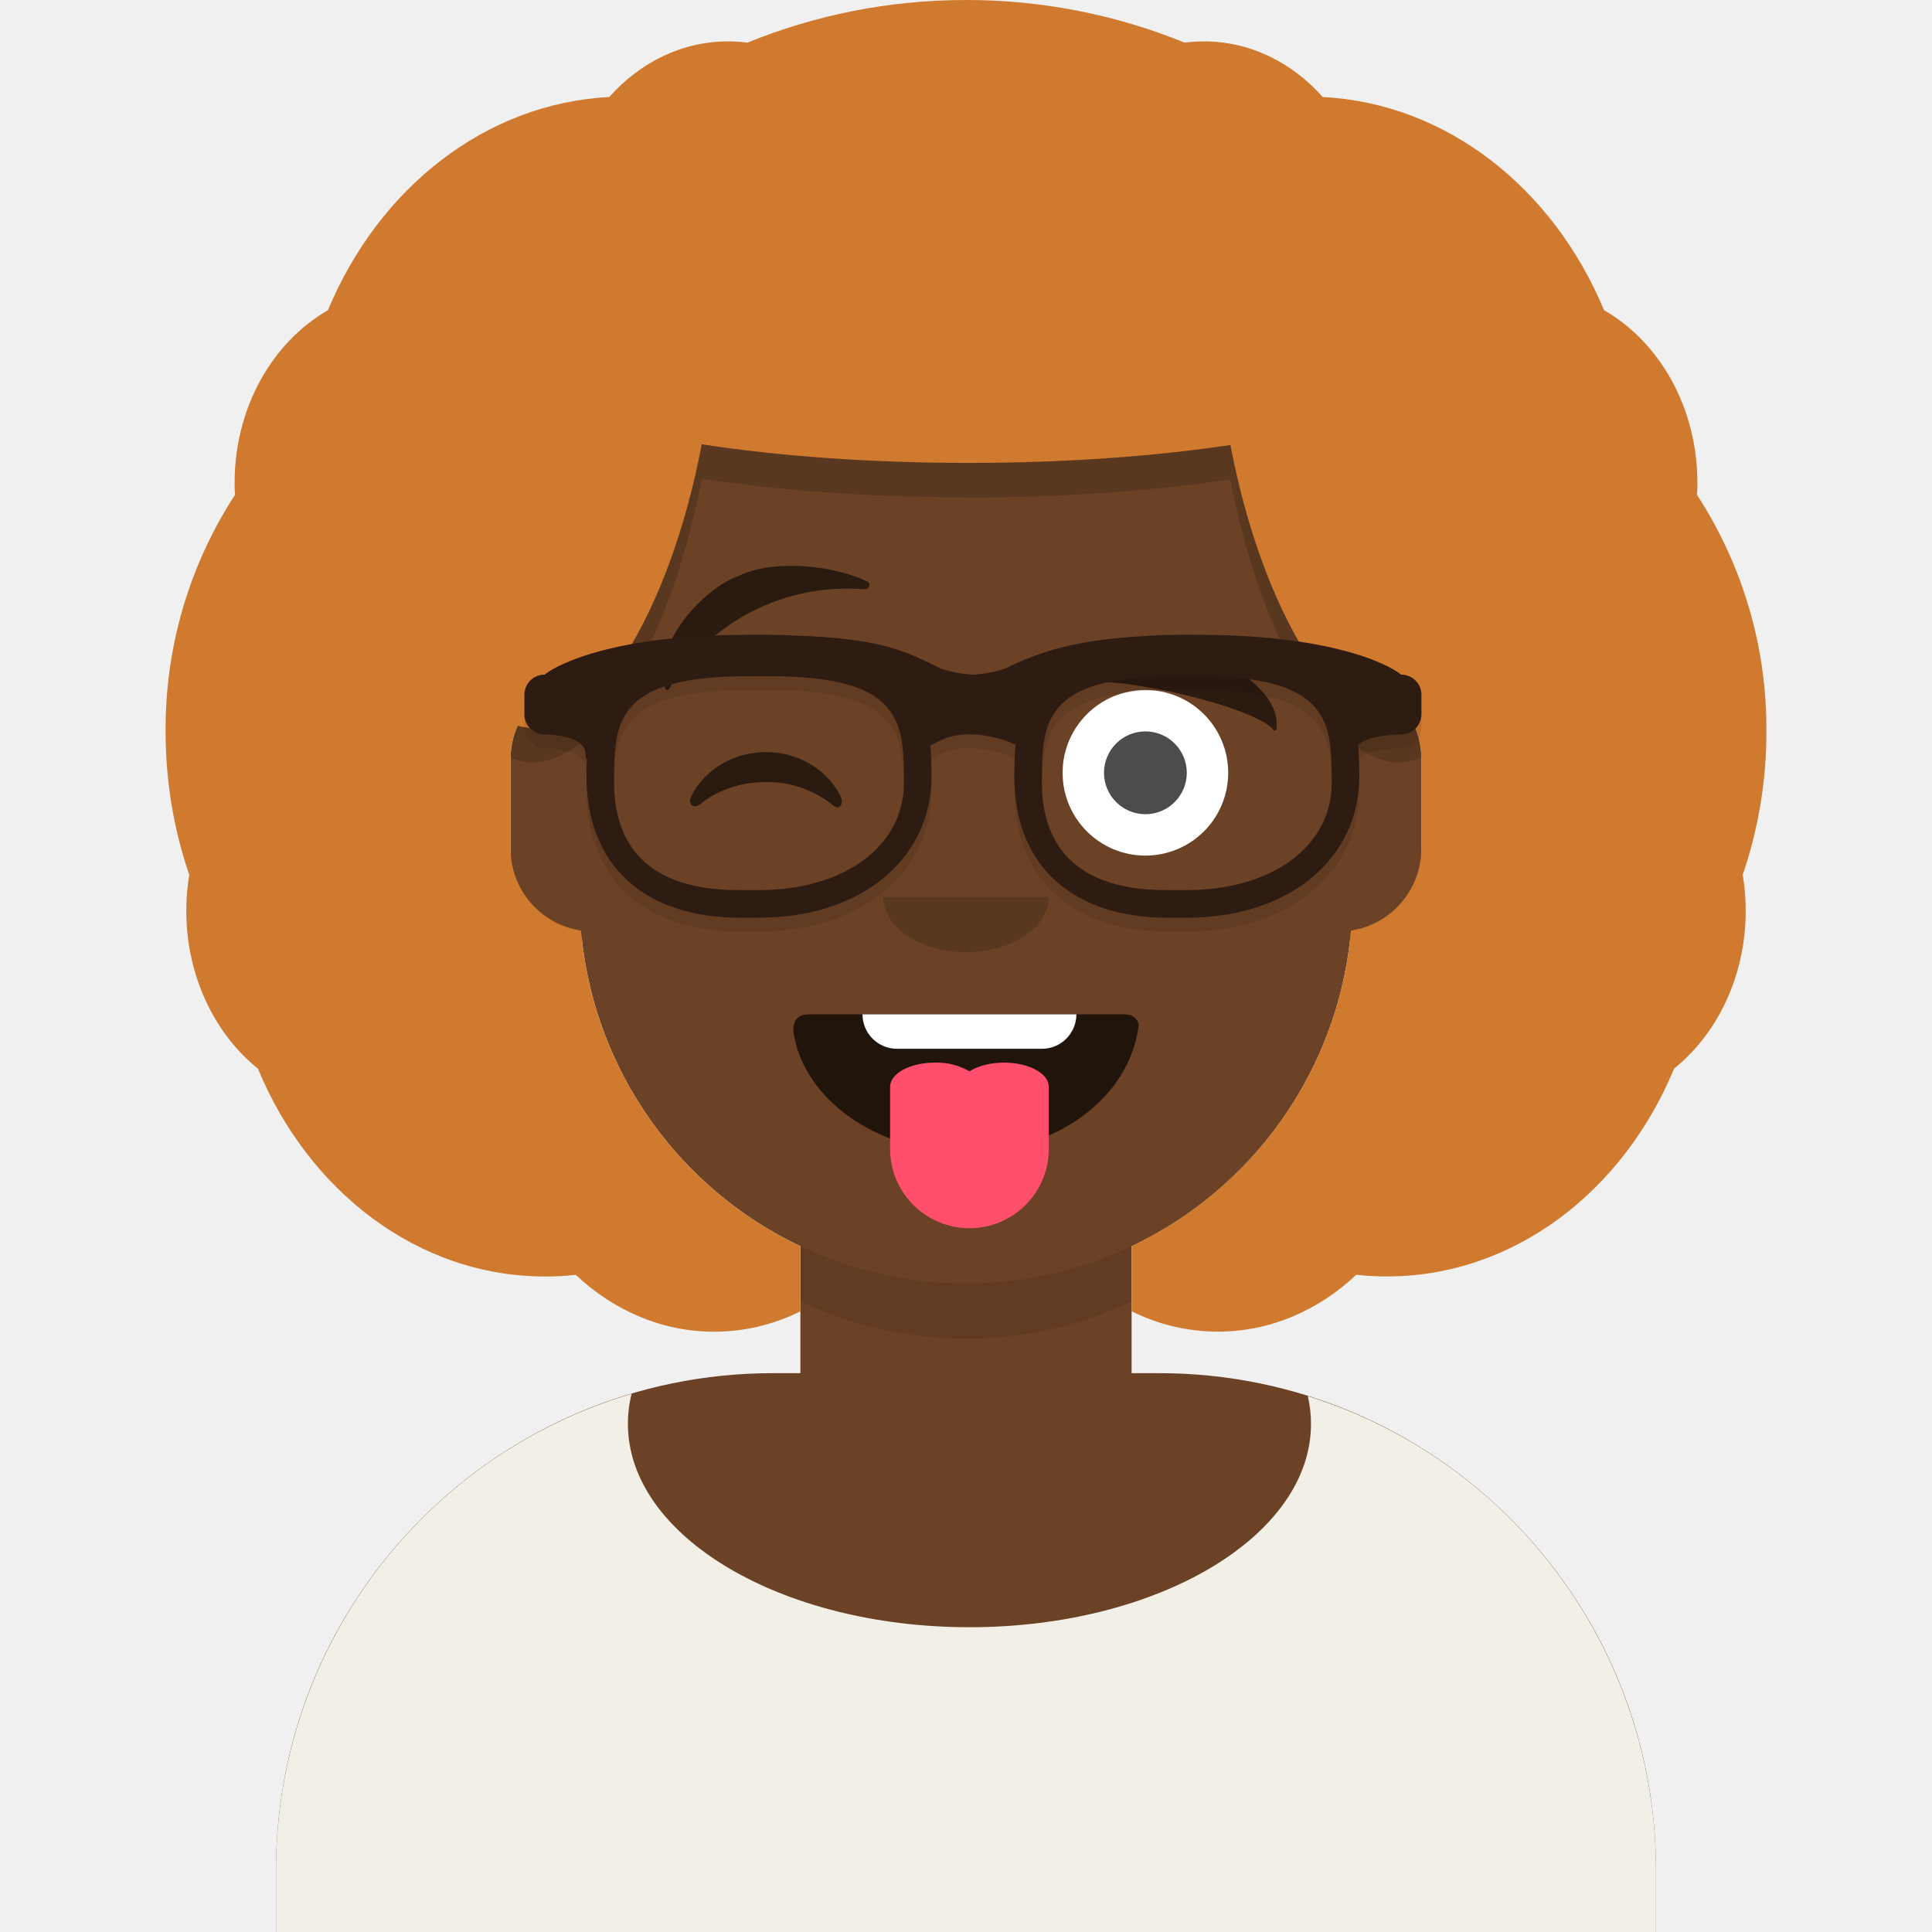
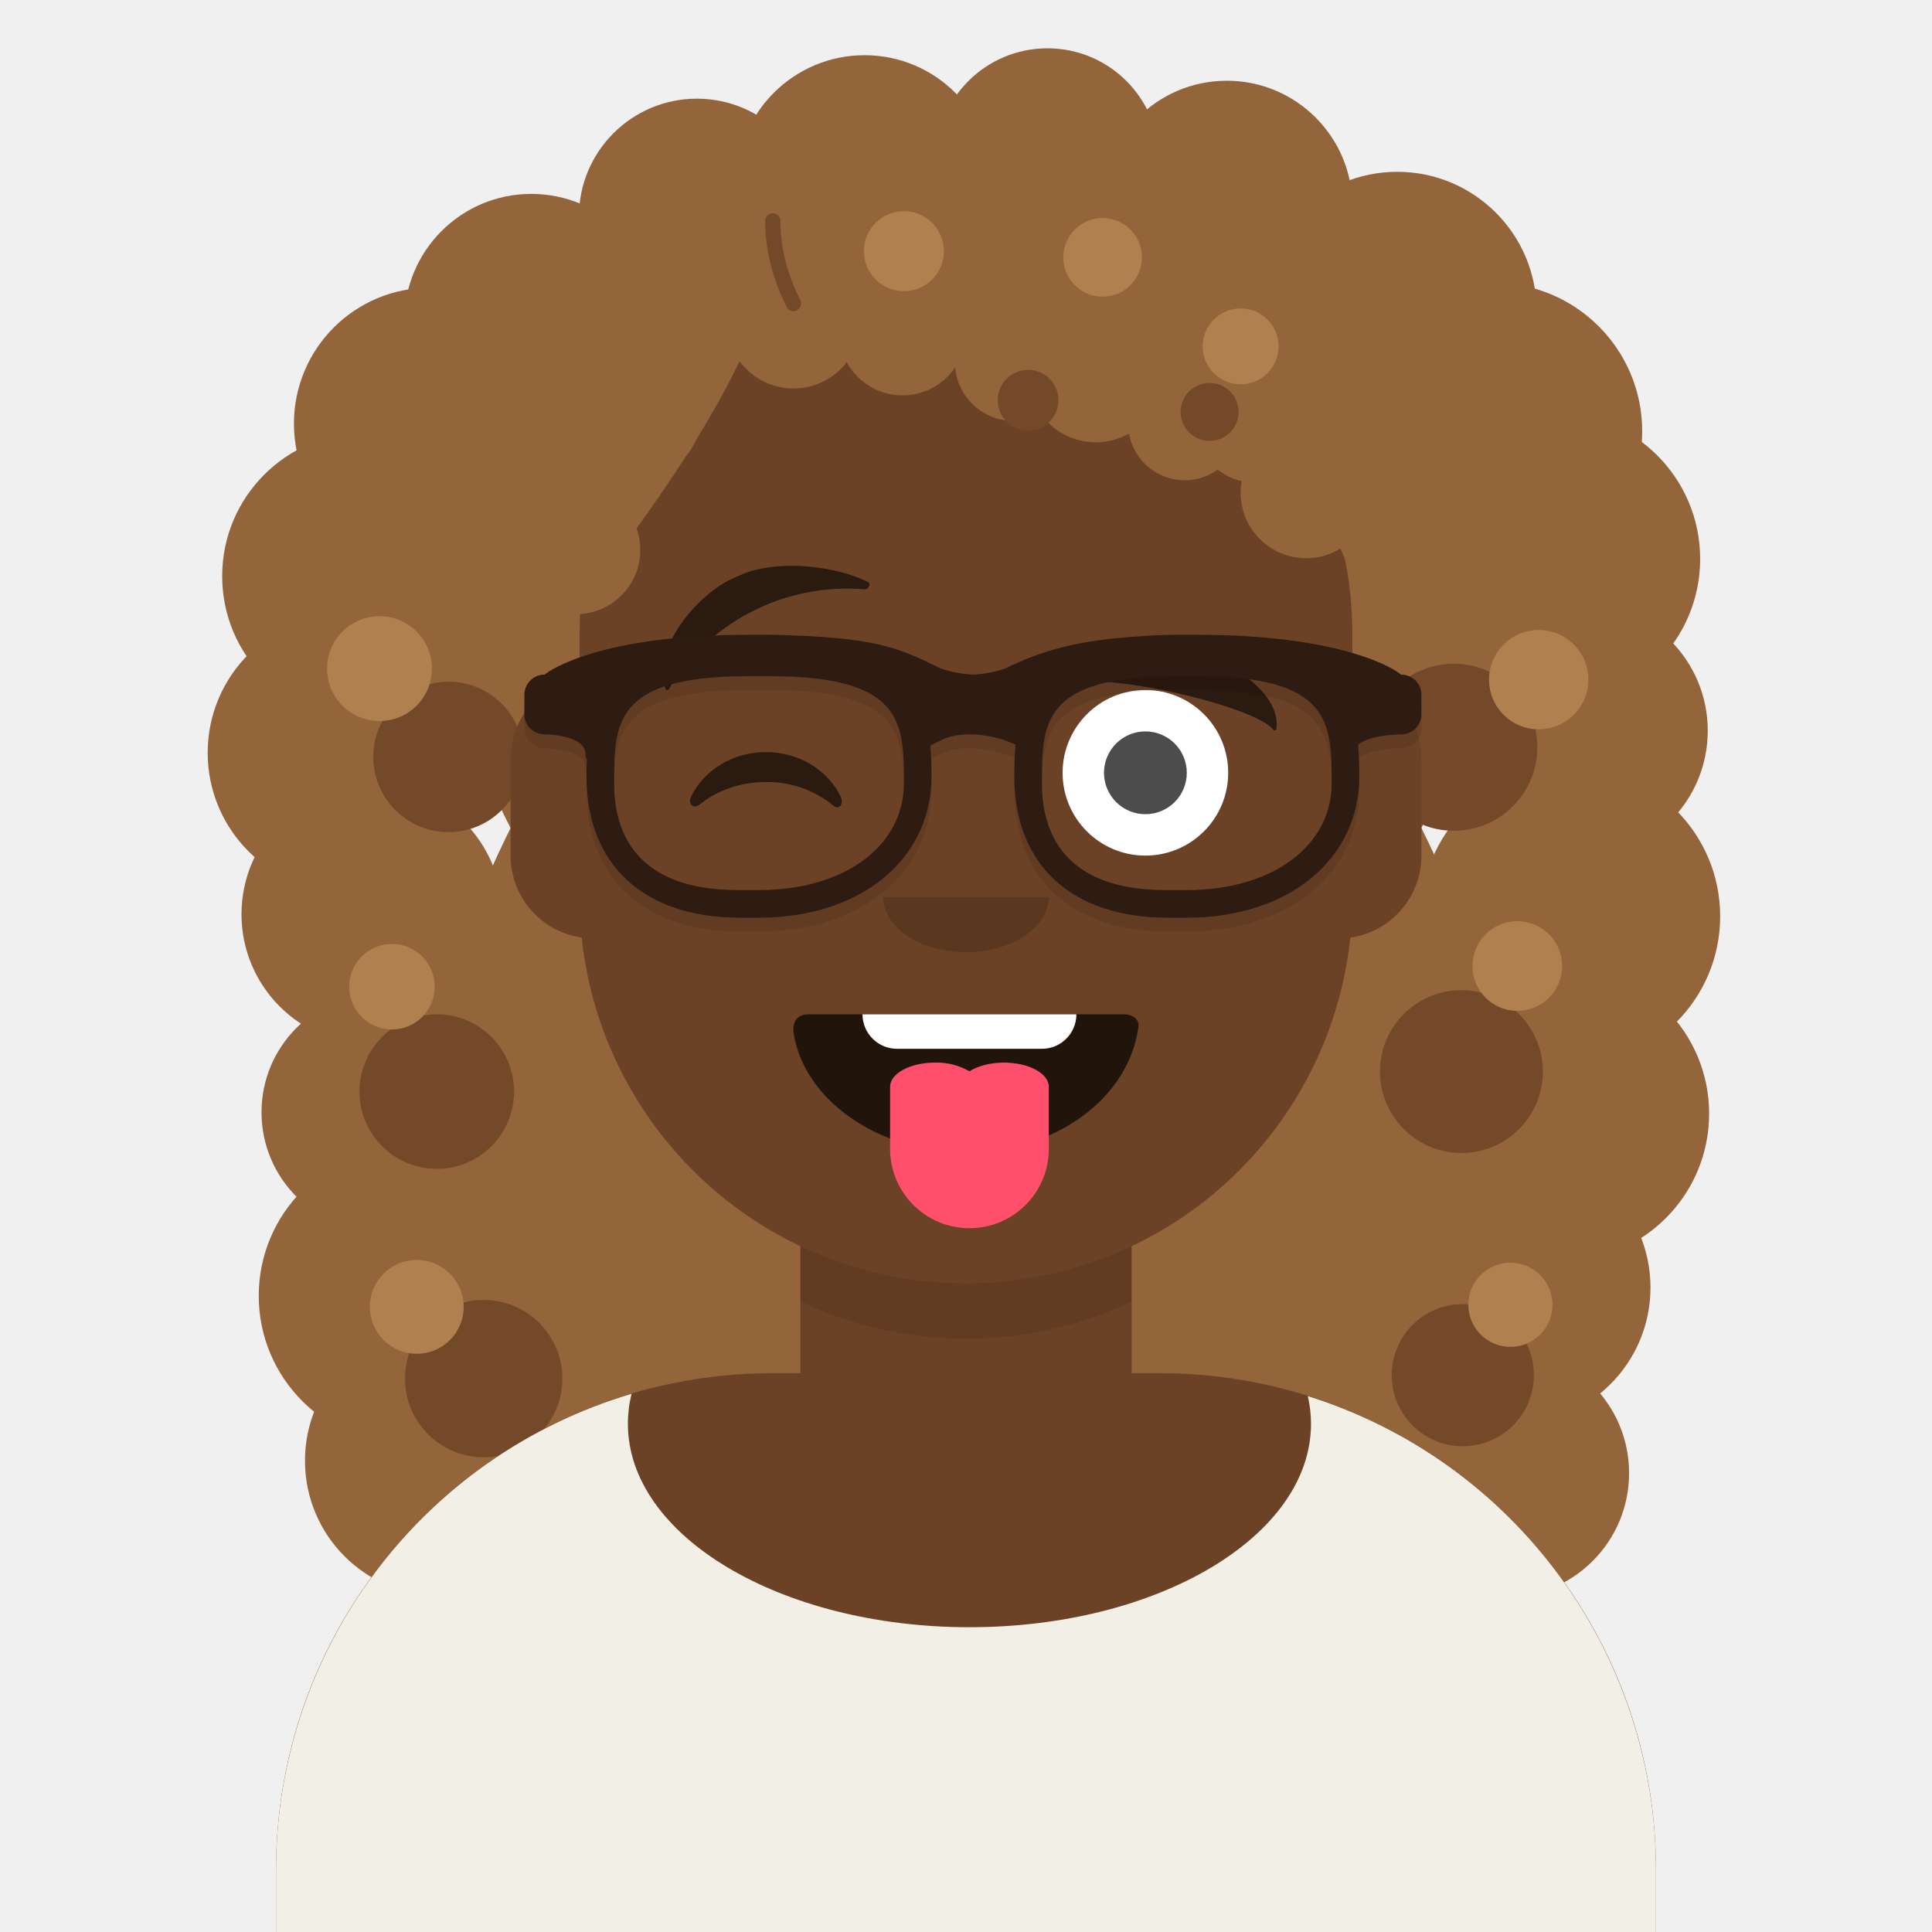
<svg xmlns="http://www.w3.org/2000/svg" viewBox="0 0 280 280" fill="none" shape-rendering="auto" width="280" height="280">
  <mask id="viewboxMask">
    <rect width="280" height="280" rx="0" ry="0" x="0" y="0" fill="#fff" />
  </mask>
  <g mask="url(#viewboxMask)">
+     <g id="hair-back">
+       <path d="M74 120 C48 70 82 28 140 28 C198 28 232 70 206 120 C226 160 224 205 210 232 L70 232 C56 205 54 160 74 120Z" fill="#94643a" />
+       <circle cx="77.0" cy="46.5" r="18.4" fill="#94643a" />
+       <circle cx="62.3" cy="61.4" r="19.7" fill="#94643a" />
+       <circle cx="53.0" cy="83.5" r="20.8" fill="#94643a" />
+       <circle cx="50.3" cy="109.1" r="20.2" fill="#94643a" />
+       <circle cx="53.9" cy="132.5" r="18.9" fill="#94643a" />
+       <circle cx="55.2" cy="161.2" r="17.3" fill="#94643a" />
+       <circle cx="59.1" cy="187.8" r="21.6" fill="#94643a" />
+       <circle cx="63.8" cy="211.7" r="19.6" fill="#94643a" />
+       <circle cx="202.5" cy="45.1" r="20.2" fill="#94643a" />
+       <circle cx="216.5" cy="62.5" r="21.5" fill="#94643a" />
+       <circle cx="225.2" cy="81.0" r="21.2" fill="#94643a" />
+       <circle cx="229.0" cy="105.9" r="18.5" fill="#94643a" />
+       <circle cx="227.6" cy="132.8" r="21.7" fill="#94643a" />
+       <circle cx="226.3" cy="161.4" r="21.4" fill="#94643a" />
+       <circle cx="219.4" cy="186.6" r="19.8" fill="#94643a" />
+       <circle cx="218.1" cy="213.5" r="18.0" fill="#94643a" />
+       <circle cx="101.0" cy="31.4" r="17.1" fill="#94643a" />
+       <circle cx="125.3" cy="26.6" r="18.6" fill="#94643a" />
+       <circle cx="151.8" cy="23.2" r="16.2" fill="#94643a" />
+       <circle cx="177.8" cy="29.9" r="18.2" fill="#94643a" />
+       <circle cx="65.0" cy="109.7" r="10.9" fill="#74492a" />
+       <circle cx="63.3" cy="158.2" r="11.2" fill="#74492a" />
+       <circle cx="70.1" cy="199.8" r="11.4" fill="#74492a" />
+       <circle cx="210.7" cy="108.3" r="12.1" fill="#74492a" />
+       <circle cx="211.8" cy="155.3" r="11.8" fill="#74492a" />
+       <circle cx="212.0" cy="199.3" r="10.3" fill="#74492a" />
+       <circle cx="55.0" cy="96.9" r="7.6" fill="#b0804f" />
+       <circle cx="56.8" cy="143.0" r="6.2" fill="#b0804f" />
+       <circle cx="60.4" cy="189.4" r="6.8" fill="#b0804f" />
+       <circle cx="223.0" cy="98.5" r="7.2" fill="#b0804f" />
+       <circle cx="219.9" cy="140.0" r="6.5" fill="#b0804f" />
+       <circle cx="218.9" cy="189.1" r="6.1" fill="#b0804f" />
+     </g>
    <g transform="translate(8)">
      <path d="M132 36a56 56 0 0 0-56 56v6.17A12 12 0 0 0 66 110v14a12 12 0 0 0 10.3 11.88 56.04 56.04 0 0 0 31.7 44.73v18.4h-4a72 72 0 0 0-72 72v9h200v-9a72 72 0 0 0-72-72h-4v-18.39a56.04 56.04 0 0 0 31.7-44.73A12 12 0 0 0 198 124v-14a12 12 0 0 0-10-11.83V92a56 56 0 0 0-56-56Z" fill="#6b4226" />
      <path d="M108 180.61v8a55.79 55.79 0 0 0 24 5.39c8.59 0 16.73-1.93 24-5.39v-8a55.79 55.79 0 0 1-24 5.39 55.79 55.79 0 0 1-24-5.39Z" fill="#000" fill-opacity=".1" />
      <g transform="translate(0 170)">
        <path d="M132.5 65.83c27.34 0 49.5-13.2 49.5-29.48 0-1.37-.16-2.7-.46-4.02A72.03 72.03 0 0 1 232 101.05V110H32v-8.95A72.03 72.03 0 0 1 83.53 32a18 18 0 0 0-.53 4.35c0 16.28 22.16 29.48 49.5 29.48Z" fill="#f2efe6" />
      </g>
      <g transform="translate(78 134)">
        <path fill-rule="evenodd" clip-rule="evenodd" d="M29 15.6C30.41 25.24 41.06 33 54 33c12.97 0 23.65-7.82 25-18.26.1-.4-.22-1.74-2.17-1.74H31.17c-1.79 0-2.3 1.24-2.17 2.6Z" fill="#000" fill-opacity=".7" />
        <path d="M70 13H39a5 5 0 0 0 5 5h21a5 5 0 0 0 5-5Z" fill="#fff" />
        <path d="M43 23.5a1.88 1.88 0 0 0 0 .13v8.87a11.5 11.5 0 1 0 23 0v-8.87a1.62 1.62 0 0 0 0-.13c0-1.93-2.91-3.5-6.5-3.5-2.01 0-3.8.5-5 1.26a9.45 9.45 0 0 0-5-1.26c-3.59 0-6.5 1.57-6.5 3.5Z" fill="#FF4F6D" />
      </g>
      <g transform="translate(104 122)">
        <path fill-rule="evenodd" clip-rule="evenodd" d="M16 8c0 4.42 5.37 8 12 8s12-3.58 12-8" fill="#000" fill-opacity=".16" />
      </g>
      <g transform="translate(76 90)">
        <circle cx="82" cy="22" r="12" fill="#fff" />
        <circle cx="82" cy="22" r="6" fill="#000" fill-opacity=".7" />
        <path fill-rule="evenodd" clip-rule="evenodd" d="M16.16 25.45c1.85-3.8 6-6.45 10.84-6.45 4.81 0 8.96 2.63 10.82 6.4.55 1.13-.24 2.05-1.03 1.37a15.05 15.05 0 0 0-9.8-3.43c-3.73 0-7.12 1.24-9.55 3.23-.9.73-1.82-.01-1.28-1.12Z" fill="#000" fill-opacity=".6" />
      </g>
      <g transform="translate(76 82)">
        <path d="m22.77 1.58.9-.4C28.93-.91 36.88-.03 41.73 2.3c.57.27.18 1.15-.4 1.1-14.92-1.14-24.96 8.15-28.37 14.45-.1.18-.41.2-.49.03-2.3-5.32 4.45-13.98 10.3-16.3ZM87 12.07c5.75.77 14.74 5.8 13.99 11.6-.03.2-.31.26-.44.1-2.49-3.2-21.71-7.87-28.71-6.9-.64.1-1.07-.57-.63-.98 3.75-3.54 10.62-4.52 15.78-3.82Z" fill-rule="evenodd" clip-rule="evenodd" fill="#000" fill-opacity=".6" />
      </g>
-       <g transform="translate(-1)">
-         <path d="M94.7 69.39c-4.62 24.47-16 42.72-25.74 41a7.49 7.49 0 0 1-1.96-.63V89a65.93 65.93 0 0 1 28.4-54.24c.48 2.39.83 4.99 1.05 7.77a262.85 262.85 0 0 1 36.9-2.44c13.27 0 25.67.85 36.22 2.34.22-2.74.57-5.3 1.05-7.67A65.92 65.92 0 0 1 199 89v20.76c-.62.3-1.28.52-1.95.63-9.72 1.72-21.09-16.48-25.73-40.9a260.5 260.5 0 0 1-37.97 2.59c-14.3 0-27.6-1-38.65-2.7Z" fill="#000" fill-opacity=".16" />
-         <path d="M133 0c-11.21 0-21.9 2.2-31.69 6.18-.92-.12-1.86-.18-2.81-.18-6.7 0-12.77 3.07-17.2 8.06-18.04.93-33.46 13.3-40.77 30.9C32.5 49.56 27 59.04 27 70c0 .58.02 1.15.05 1.73A62.11 62.11 0 0 0 17 106c0 7.33 1.21 14.34 3.43 20.78-.28 1.69-.43 3.44-.43 5.22 0 9.45 4.1 17.81 10.38 22.88C37.74 172.68 53.6 185 72 185c1.5 0 2.98-.08 4.44-.24C81.9 189.9 88.88 193 96.5 193c4.44 0 8.67-1.05 12.5-2.95v-9.44a56.03 56.03 0 0 1-31.8-45.74A12 12 0 0 1 67 123v-13c0-1.72.36-3.36 1.02-4.84.3.1.62.18.94.23 9.73 1.72 21.12-16.53 25.74-41 11.05 1.7 24.35 2.7 38.65 2.7 14.02 0 27.06-.96 37.97-2.6 4.64 24.41 16.01 42.6 25.73 40.9.32-.06.63-.14.94-.23a11.96 11.96 0 0 1 1 4.83v13a12 12 0 0 1-10.2 11.87A56.03 56.03 0 0 1 157 180.6v9.44a28.06 28.06 0 0 0 12.5 2.95c7.62 0 14.61-3.1 20.06-8.24 1.46.16 2.94.24 4.44.24 18.39 0 34.26-12.32 41.62-30.12C241.9 149.81 246 141.45 246 132c0-1.78-.15-3.53-.43-5.22A63.91 63.91 0 0 0 249 106a62.11 62.11 0 0 0-10.05-34.27c.04-.58.05-1.15.05-1.73 0-10.96-5.5-20.44-13.53-25.04-7.31-17.6-22.73-29.97-40.77-30.9C180.27 9.07 174.2 6 167.5 6c-.95 0-1.89.06-2.81.18A83.76 83.76 0 0 0 133 0Z" fill="#cf7a2e" />
-       </g>
+       <g transform="translate(-1)" />
      <g transform="translate(49 72)" />
      <g transform="translate(62 42)">
        <g fill-rule="evenodd" clip-rule="evenodd">
          <path d="M38.5 52c-21.3 0-28.85 5.1-29.55 5.77A2.92 2.92 0 0 0 6 60.66v2.88c0 1.6 1.32 2.89 2.95 2.89 0 0 5.91 0 5.91 2.88 0 .44.07.65.19.68-.04.82-.05 1.66-.05 2.5C15 85.34 23.31 93 37.24 93H40c14.72 0 25-8.43 25-20.5 0-1.5-.04-3-.17-4.46l1.58-.77c.58-.29 1.21-.5 1.9-.64 1.85-.38 3.95-.22 5.99.28.73.18 1.26.35 1.5.45l1.38.55c-.14 1.5-.18 3.04-.18 4.6C77 85.34 85.31 93 99.24 93H102c14.72 0 25-8.43 25-20.5 0-1.54-.04-3.07-.18-4.56 1.74-1.51 6.22-1.51 6.22-1.51a2.92 2.92 0 0 0 2.96-2.89v-2.88c0-1.6-1.32-2.89-2.96-2.89-.69-.67-8.25-5.77-29.54-5.77H100.53c-1.8 0-3.44.07-4.97.2-9.54.54-14.68 2.15-19.92 4.7a17 17 0 0 1-4.56.87 17.01 17.01 0 0 1-4.81-.91l-.42-.2v-.01c-4.94-2.42-8.43-4.13-20.78-4.55a61.2 61.2 0 0 0-3.6-.1H38.5ZM19 73.5C19 64.84 19 58 38.39 58h3.22C61 58 61 64.84 61 73.5 61 82.63 52.36 89 40 89h-3.03C22.12 89 19 80.57 19 73.5Zm62 0c0-8.66 0-15.5 19.39-15.5h3.22C123 58 123 64.84 123 73.5c0 9.13-8.64 15.5-21 15.5h-3.03C84.12 89 81 80.57 81 73.5Z" fill="#000" fill-opacity=".1" />
          <path d="M38.5 50c-21.3 0-28.85 5.1-29.55 5.77A2.92 2.92 0 0 0 6 58.66v2.88c0 1.6 1.32 2.89 2.95 2.89 0 0 5.91 0 5.91 2.88 0 .44.07.65.19.68-.04.82-.05 1.66-.05 2.5C15 83.34 23.31 91 37.24 91H40c14.72 0 25-8.43 25-20.5 0-1.5-.04-3-.17-4.46l1.58-.77c.58-.29 1.21-.5 1.9-.64 1.85-.38 3.95-.22 5.99.28.73.18 1.26.35 1.5.45l1.38.55c-.14 1.5-.18 3.04-.18 4.6C77 83.34 85.31 91 99.24 91H102c14.72 0 25-8.43 25-20.5 0-1.54-.04-3.07-.18-4.56 1.74-1.51 6.22-1.51 6.22-1.51a2.92 2.92 0 0 0 2.96-2.89v-2.88c0-1.6-1.32-2.89-2.96-2.89-.69-.67-8.25-5.77-29.54-5.77H100.53c-1.8 0-3.44.07-4.97.2-9.54.54-14.68 2.15-19.92 4.7a17 17 0 0 1-4.56.87 17.01 17.01 0 0 1-4.81-.91l-.42-.2v-.01c-4.94-2.42-8.43-4.13-20.78-4.55a61.2 61.2 0 0 0-3.6-.1H38.5ZM19 71.5C19 62.84 19 56 38.39 56h3.22C61 56 61 62.84 61 71.5 61 80.63 52.36 87 40 87h-3.03C22.12 87 19 78.57 19 71.5Zm62 0c0-8.66 0-15.5 19.39-15.5h3.22C123 56 123 62.84 123 71.5c0 9.13-8.64 15.5-21 15.5h-3.03C84.12 87 81 78.57 81 71.5Z" fill="#2e1b12" />
        </g>
      </g>
    </g>
+     <g id="hair-front">
+       <path d="M82 90 C74 58 98 34 140 34 C182 34 206 58 198 90 C194 76 188 66 178 60 C152 56 130 48 112 40 C108 54 98 70 82 90Z" fill="#94643a" />
+       <circle cx="115.0" cy="46.6" r="9.7" fill="#94643a" />
+       <circle cx="130.8" cy="48.1" r="9.2" fill="#94643a" />
+       <circle cx="146.9" cy="52.5" r="8.5" fill="#94643a" />
+       <circle cx="158.8" cy="54.3" r="9.8" fill="#94643a" />
+       <circle cx="171.7" cy="61.4" r="8.2" fill="#94643a" />
+       <circle cx="181.7" cy="61.6" r="8.3" fill="#94643a" />
+       <circle cx="189.3" cy="71.4" r="9.5" fill="#94643a" />
+       <circle cx="99.0" cy="46.1" r="9.6" fill="#94643a" />
+       <circle cx="91.8" cy="59.8" r="9.9" fill="#94643a" />
+       <circle cx="87.5" cy="65.7" r="8.2" fill="#94643a" />
+       <circle cx="83.5" cy="79.7" r="9.3" fill="#94643a" />
+       <circle cx="119.0" cy="33.3" r="14.5" fill="#94643a" />
+       <circle cx="148.8" cy="30.6" r="14.5" fill="#94643a" />
+       <circle cx="168.7" cy="34.0" r="14.5" fill="#94643a" />
+       <circle cx="187.9" cy="46.9" r="14.3" fill="#94643a" />
+       <circle cx="101.8" cy="33.7" r="14.1" fill="#94643a" />
+       <circle cx="88.3" cy="51.3" r="12.3" fill="#94643a" />
+       <circle cx="131.0" cy="36.4" r="5.8" fill="#b0804f" />
+       <circle cx="159.8" cy="37.3" r="5.7" fill="#b0804f" />
+       <circle cx="179.8" cy="50.2" r="5.5" fill="#b0804f" />
+       <circle cx="149.0" cy="58.0" r="4.4" fill="#74492a" />
+       <circle cx="175.3" cy="59.7" r="4.2" fill="#74492a" />
+       <path d="M112 32 C112 36 113 40 115 44" stroke="#74492a" stroke-width="2.2" stroke-linecap="round" />
+     </g>
  </g>
</svg>
